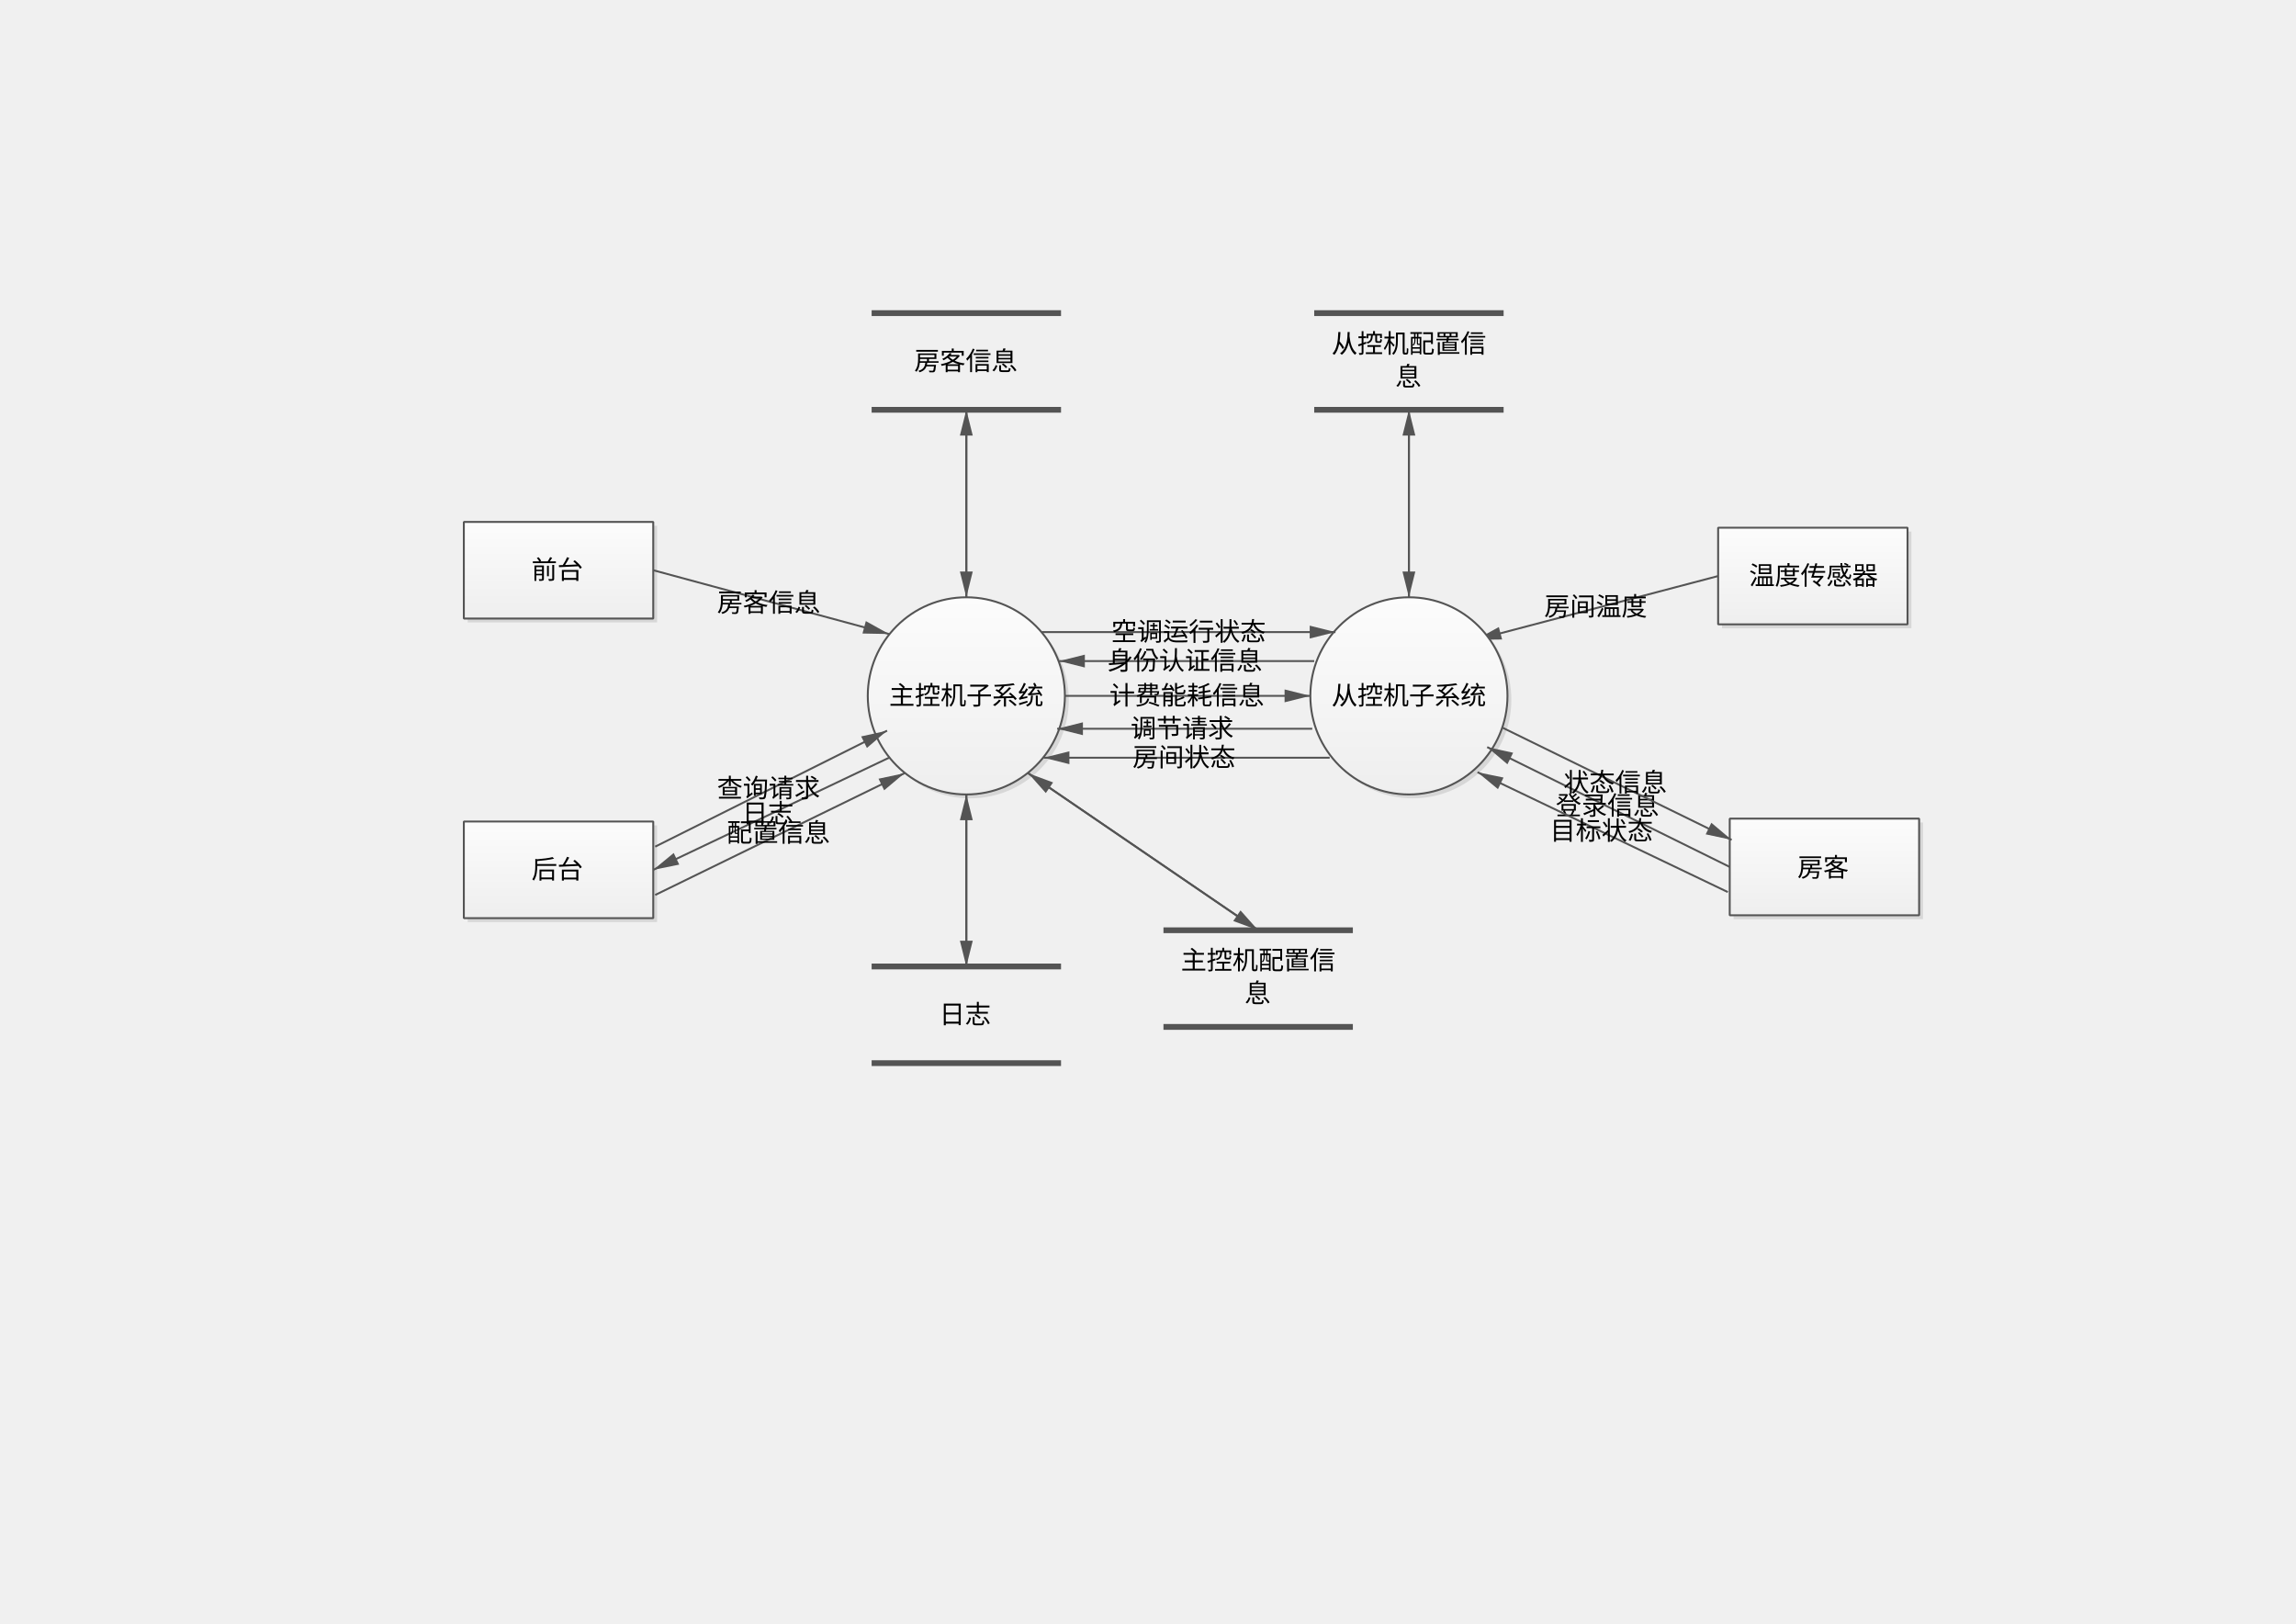
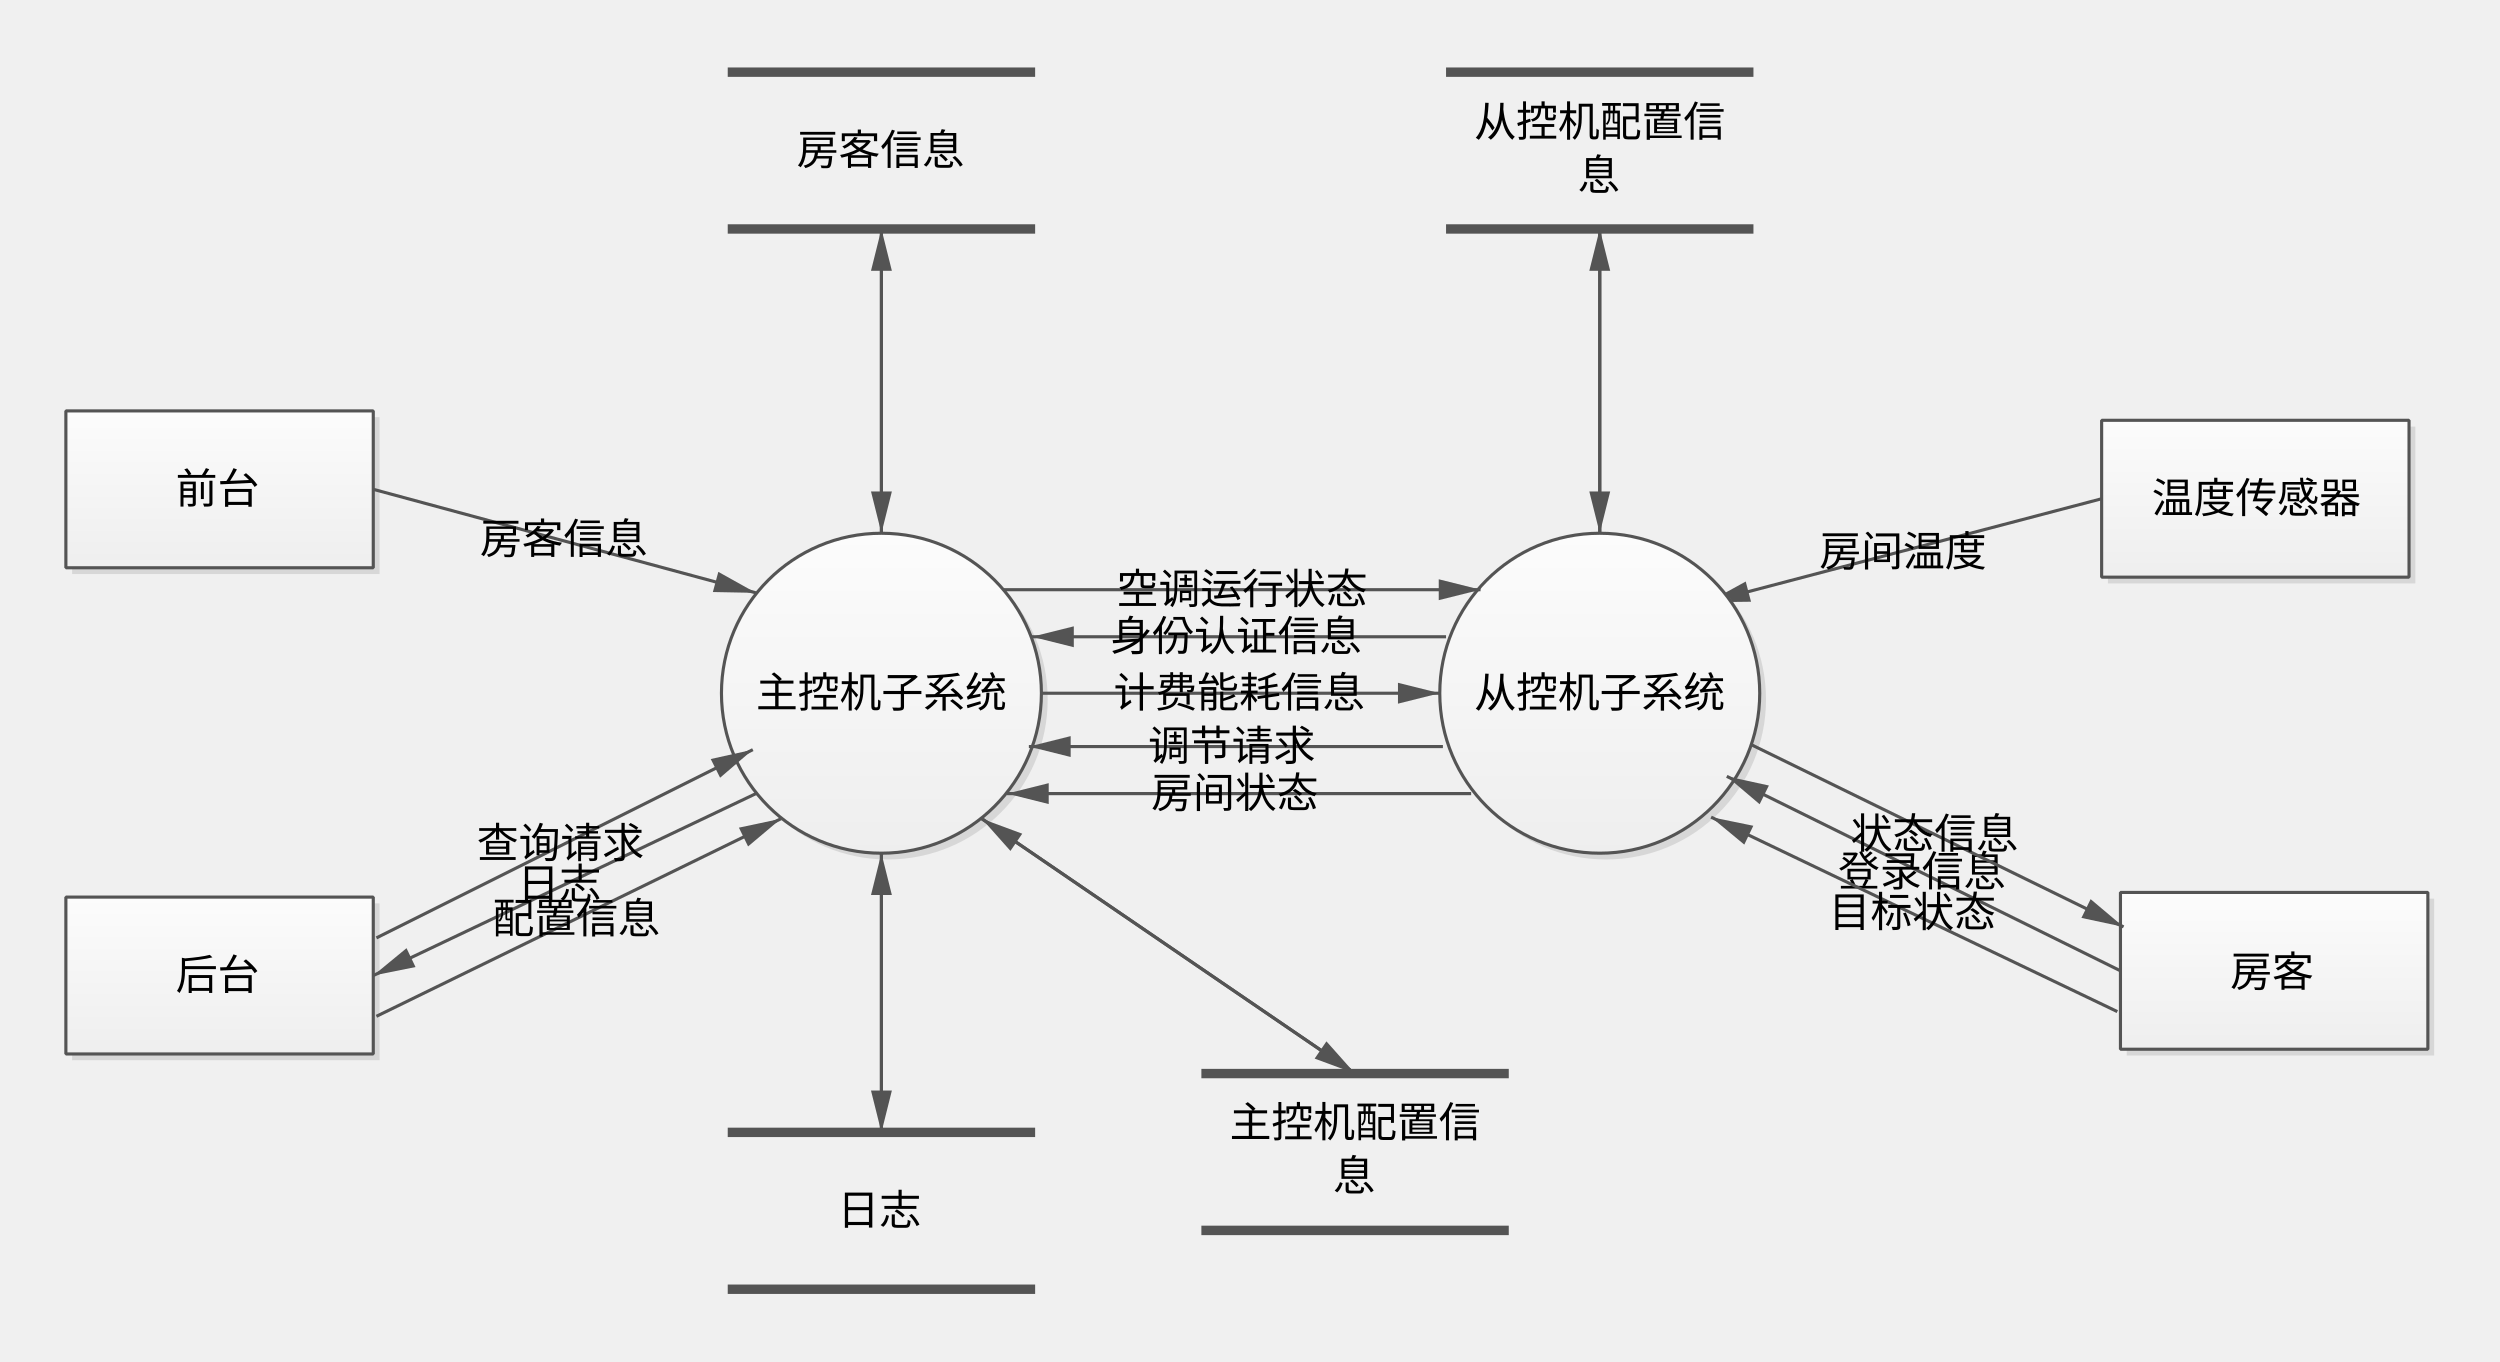
- <svg xmlns="http://www.w3.org/2000/svg" xmlns:ns1="http://www.edrawsoft.com/schema/svg" version="1.1" ns1:version="version 5" viewBox="0 0 1188 840">
+ <svg xmlns="http://www.w3.org/2000/svg" xmlns:ns1="http://www.edrawsoft.com/schema/svg" version="1.1" ns1:version="version 5" viewBox="0 0 797 434">
  <style type="text/css">
        
            .st1 {fill:url(#grad1);stroke:#545454; stroke-width:1; stroke-linejoin:bevel; }
            .st2 {fill:url(#grad2);stroke:#545454; stroke-width:1; stroke-linejoin:bevel; }
            .st3 {fill:#FFFFFF;}
            .st4 {fill:none;stroke:#545454; stroke-width:3; stroke-linejoin:bevel; }
            .st5 {fill:#FFFFFF;stroke:#545454; stroke-width:3; stroke-linejoin:bevel; }
            .st6 {fill:none;stroke:#545454; stroke-width:1; stroke-linejoin:bevel; marker-end:url(#mk1); }
            .st7 {fill:#FFFFFF;stroke:#545454; stroke-width:1; stroke-linejoin:bevel; marker-end:url(#mk1); }
        

    </style>
  <defs id="Gradients">
    <linearGradient id="grad1" gradientUnits="userSpaceOnUse" x1="0.00" y1="0.00" x2="0.00" y2="103.00">
      <stop offset="0.00" stop-color="#FCFCFC" stop-opacity="1.00" />
      <stop offset="0.50" stop-color="#F5F5F5" stop-opacity="1.00" />
      <stop offset="1.00" stop-color="#EEEEEE" stop-opacity="1.00" />
    </linearGradient>
    <linearGradient id="grad2" gradientUnits="userSpaceOnUse" x1="0.00" y1="0.00" x2="0.00" y2="51.00">
      <stop offset="0.00" stop-color="#FCFCFC" stop-opacity="1.00" />
      <stop offset="0.50" stop-color="#F5F5F5" stop-opacity="1.00" />
      <stop offset="1.00" stop-color="#EEEEEE" stop-opacity="1.00" />
    </linearGradient>
  </defs>
  <defs id="Markers">
    <marker id="mk1" orient="auto" overflow="visible">
      <path d="M-0.00,-0.00 L-13.33,3.33 L-13.33,-3.33 z " style="fill:#545454; stroke:none;" />
    </marker>
  </defs>
  <defs id="Filters" />
  <g>
-     <g ns1:type="shadow" transform="translate(502,413) translate(-500,-411) translate(449.00,309.00)">
+     <g ns1:type="shadow" transform="translate(283,274) translate(-281,-272) translate(230.00,170.00)">
      <path d="M0.00,51.00 A51.00 51.00 0.00 1 1 102.00,51.00 A51.00 51.00 0.00 1 1 0.00,51.00 z" style="fill:#BEBEBE; fill-opacity:0.502; stroke:none;" />
    </g>
-     <g id="124" transform="translate(449.00,309.00)">
+     <g id="124" transform="translate(230.00,170.00)">
      <path d="M0.00,51.00 A51.00 51.00 0.00 1 1 102.00,51.00 A51.00 51.00 0.00 1 1 0.00,51.00 z" class="st1" />
      <text>
        <tspan x="11.00" y="55.50" style="font-family:宋体;fill:#000000;font-size:10pt;">主控机子系统</tspan>
      </text>
    </g>
-     <g ns1:type="shadow" transform="translate(291,477) translate(-289,-475) translate(240.00,425.00)">
-       <path d="M98.00,50.00 L98.00,0.00 L0.00,0.00 L0.00,50.00 L98.00,50.00 z" style="fill:#BEBEBE; fill-opacity:0.502; stroke:none;" />
-     </g>
-     <g id="125" transform="translate(240.00,425.00)">
+     <g ns1:type="shadow" transform="translate(72,338) translate(-70,-336) translate(21.00,286.00)">
+       <path d="M98.00,50.00 L98.00,0.00 L0.00,0.00 L0.00,50.00 L98.00,50.00 z" style="fill:#BEBEBE; fill-opacity:0.502; stroke:none;" />
+     </g>
+     <g id="125" transform="translate(21.00,286.00)">
      <path d="M98.00,50.00 L98.00,0.00 L0.00,0.00 L0.00,50.00 L98.00,50.00 z" class="st2" />
      <text>
        <tspan x="35.00" y="29.50" style="font-family:宋体;fill:#000000;font-size:10pt;">后台</tspan>
      </text>
    </g>
-     <g ns1:type="shadow" transform="translate(291,322) translate(-289,-320) translate(240.00,270.00)">
-       <path d="M98.00,50.00 L98.00,0.00 L0.00,0.00 L0.00,50.00 L98.00,50.00 z" style="fill:#BEBEBE; fill-opacity:0.502; stroke:none;" />
-     </g>
-     <g id="126" transform="translate(240.00,270.00)">
+     <g ns1:type="shadow" transform="translate(72,183) translate(-70,-181) translate(21.00,131.00)">
+       <path d="M98.00,50.00 L98.00,0.00 L0.00,0.00 L0.00,50.00 L98.00,50.00 z" style="fill:#BEBEBE; fill-opacity:0.502; stroke:none;" />
+     </g>
+     <g id="126" transform="translate(21.00,131.00)">
      <path d="M98.00,50.00 L98.00,0.00 L0.00,0.00 L0.00,50.00 L98.00,50.00 z" class="st2" />
      <text>
        <tspan x="35.00" y="29.50" style="font-family:宋体;fill:#000000;font-size:10pt;">前台</tspan>
      </text>
    </g>
-     <g id="128" transform="translate(451.00,500.00)">
+     <g id="128" transform="translate(232.00,361.00)">
      <path d="M98.00,0.00 L0.00,0.00 " class="st4" />
      <path d="M0.00,50.00 L98.00,50.00 " class="st4" />
      <text>
        <tspan x="35.00" y="29.50" style="font-family:宋体;fill:#000000;font-size:10pt;">日志</tspan>
      </text>
    </g>
-     <g id="129" transform="translate(451.00,162.00)">
+     <g id="129" transform="translate(232.00,23.00)">
      <path d="M98.00,0.00 L0.00,0.00 " class="st4" />
      <path d="M0.00,50.00 L98.00,50.00 " class="st4" />
      <text>
        <tspan x="22.00" y="29.50" style="font-family:宋体;fill:#000000;font-size:10pt;">房客信息</tspan>
      </text>
    </g>
-     <g id="130" transform="translate(335.81,311.50) rotate(15.14,63.19,0.00)">
+     <g id="130" transform="translate(116.81,172.50) rotate(15.14,63.19,0.00)">
      <path d="M-0.00,-0.00 L126.38,-0.00 " class="st6" />
      <text transform="translate(34.69,-8.50) rotate(-15.14,28.50,8.50)">
-         <tspan x="0.50" y="13.50" style="font-family:宋体;fill:#000000;font-size:10pt;">房客信息</tspan>
-       </text>
-     </g>
-     <g id="131" transform="translate(331.46,421.00) rotate(154.57,67.54,0.00)">
+         <tspan x="1.50" y="12.50" style="font-family:宋体;fill:#000000;font-size:10pt;">房客信息</tspan>
+       </text>
+     </g>
+     <g id="131" transform="translate(112.46,282.00) rotate(154.57,67.54,0.00)">
      <path d="M-0.00,-0.00 L135.09,-0.00 " class="st6" />
      <text transform="translate(52.04,-8.50) rotate(-154.57,15.50,8.50)">
        <tspan x="0.50" y="13.00" style="font-family:宋体;fill:#000000;font-size:10pt;">日志</tspan>
      </text>
    </g>
-     <g id="132" transform="translate(331.92,408.00) rotate(-26.57,67.08,0.00)">
+     <g id="132" transform="translate(112.92,269.00) rotate(-26.57,67.08,0.00)">
      <path d="M-0.00,-0.00 L134.16,-0.00 " class="st6" />
      <text transform="translate(38.58,-8.50) rotate(26.57,28.50,8.50)">
        <tspan x="0.50" y="13.00" style="font-family:宋体;fill:#000000;font-size:10pt;">查询请求</tspan>
      </text>
    </g>
-     <g id="133" transform="translate(331.72,431.50) rotate(-26.03,71.78,0.00)">
+     <g id="133" transform="translate(112.72,292.50) rotate(-26.03,71.78,0.00)">
      <path d="M-0.00,-0.00 L143.56,-0.00 " class="st6" />
      <text transform="translate(43.28,-8.50) rotate(26.03,28.50,8.50)">
-         <tspan x="1.00" y="12.50" style="font-family:宋体;fill:#000000;font-size:10pt;">配置信息</tspan>
-       </text>
-     </g>
-     <g id="137" transform="translate(455.50,455.50) rotate(90.00,44.50,0.00)">
+         <tspan x="1.00" y="13.50" style="font-family:宋体;fill:#000000;font-size:10pt;">配置信息</tspan>
+       </text>
+     </g>
+     <g id="137" transform="translate(236.50,316.50) rotate(90.00,44.50,0.00)">
      <path d="M-0.00,-0.00 L89.00,-0.00 " class="st6" />
    </g>
-     <g id="138" transform="translate(451.50,260.50) rotate(90.00,48.50,0.00)">
-       <path d="M-0.00,-0.00 L97.00,-0.00 " class="st6" />
-     </g>
-     <g id="139" transform="translate(451.50,260.50) rotate(-90.00,48.50,0.00)">
-       <path d="M-0.00,-0.00 L97.00,-0.00 " class="st6" />
-     </g>
-     <g id="140" transform="translate(455.50,455.50) rotate(-90.00,44.50,0.00)">
+     <g id="138" transform="translate(232.50,121.50) rotate(90.00,48.50,0.00)">
+       <path d="M-0.00,-0.00 L97.00,-0.00 " class="st6" />
+     </g>
+     <g id="139" transform="translate(232.50,121.50) rotate(-90.00,48.50,0.00)">
+       <path d="M-0.00,-0.00 L97.00,-0.00 " class="st6" />
+     </g>
+     <g id="140" transform="translate(236.50,316.50) rotate(-90.00,44.50,0.00)">
      <path d="M-0.00,-0.00 L89.00,-0.00 " class="st6" />
    </g>
-     <g ns1:type="shadow" transform="translate(940,325) translate(-938,-323) translate(889.00,273.00)">
-       <path d="M98.00,50.00 L98.00,0.00 L0.00,0.00 L0.00,50.00 L98.00,50.00 z" style="fill:#BEBEBE; fill-opacity:0.502; stroke:none;" />
-     </g>
-     <g id="143" transform="translate(889.00,273.00)">
+     <g ns1:type="shadow" transform="translate(721,186) translate(-719,-184) translate(670.00,134.00)">
+       <path d="M98.00,50.00 L98.00,0.00 L0.00,0.00 L0.00,50.00 L98.00,50.00 z" style="fill:#BEBEBE; fill-opacity:0.502; stroke:none;" />
+     </g>
+     <g id="143" transform="translate(670.00,134.00)">
      <path d="M98.00,50.00 L98.00,0.00 L0.00,0.00 L0.00,50.00 L98.00,50.00 z" class="st2" />
      <text>
        <tspan x="16.00" y="29.50" style="font-family:宋体;fill:#000000;font-size:10pt;">温度传感器</tspan>
      </text>
    </g>
-     <g id="144" transform="translate(761.37,314.50) rotate(165.27,64.88,0.00)">
+     <g id="144" transform="translate(542.37,175.50) rotate(165.27,64.88,0.00)">
      <path d="M-0.00,-0.00 L129.77,-0.00 " class="st6" />
      <text transform="translate(36.38,-8.50) rotate(-165.27,28.50,8.50)">
-         <tspan x="1.25" y="12.50" style="font-family:宋体;fill:#000000;font-size:10pt;">房间温度</tspan>
-       </text>
-     </g>
-     <g ns1:type="shadow" transform="translate(731,413) translate(-729,-411) translate(678.00,309.00)">
+         <tspan x="1.25" y="13.50" style="font-family:宋体;fill:#000000;font-size:10pt;">房间温度</tspan>
+       </text>
+     </g>
+     <g ns1:type="shadow" transform="translate(512,274) translate(-510,-272) translate(459.00,170.00)">
      <path d="M0.00,51.00 A51.00 51.00 0.00 1 1 102.00,51.00 A51.00 51.00 0.00 1 1 0.00,51.00 z" style="fill:#BEBEBE; fill-opacity:0.502; stroke:none;" />
    </g>
-     <g id="145" transform="translate(678.00,309.00)">
+     <g id="145" transform="translate(459.00,170.00)">
      <path d="M0.00,51.00 A51.00 51.00 0.00 1 1 102.00,51.00 A51.00 51.00 0.00 1 1 0.00,51.00 z" class="st1" />
      <text>
        <tspan x="11.00" y="55.50" style="font-family:宋体;fill:#000000;font-size:10pt;">从控机子系统</tspan>
      </text>
    </g>
-     <g ns1:type="shadow" transform="translate(946,475.5) translate(-944,-473.5) translate(895.00,423.50)">
-       <path d="M98.00,50.00 L98.00,0.00 L0.00,0.00 L0.00,50.00 L98.00,50.00 z" style="fill:#BEBEBE; fill-opacity:0.502; stroke:none;" />
-     </g>
-     <g id="146" transform="translate(895.00,423.50)">
+     <g ns1:type="shadow" transform="translate(727,336.5) translate(-725,-334.5) translate(676.00,284.50)">
+       <path d="M98.00,50.00 L98.00,0.00 L0.00,0.00 L0.00,50.00 L98.00,50.00 z" style="fill:#BEBEBE; fill-opacity:0.502; stroke:none;" />
+     </g>
+     <g id="146" transform="translate(676.00,284.50)">
      <path d="M98.00,50.00 L98.00,0.00 L0.00,0.00 L0.00,50.00 L98.00,50.00 z" class="st2" />
      <text>
        <tspan x="35.00" y="30.00" style="font-family:宋体;fill:#000000;font-size:10pt;">房客</tspan>
      </text>
    </g>
-     <g id="147" transform="translate(762.26,417.50) rotate(-153.71,69.99,0.00)">
+     <g id="147" transform="translate(543.26,278.50) rotate(-153.71,69.99,0.00)">
      <path d="M-0.00,-0.00 L139.98,-0.00 " class="st6" />
      <text transform="translate(41.49,-8.50) rotate(153.71,28.50,8.50)">
        <tspan x="1.25" y="12.50" style="font-family:宋体;fill:#000000;font-size:10pt;">登录信息</tspan>
      </text>
    </g>
-     <g id="148" transform="translate(757.46,430.50) rotate(-154.42,71.79,0.00)">
+     <g id="148" transform="translate(538.46,291.50) rotate(-154.42,71.79,0.00)">
      <path d="M-0.00,-0.00 L143.58,-0.00 " class="st6" />
      <text transform="translate(43.29,-8.50) rotate(154.42,28.50,8.50)">
        <tspan x="1.25" y="12.50" style="font-family:宋体;fill:#000000;font-size:10pt;">目标状态</tspan>
      </text>
    </g>
-     <g id="149" transform="translate(770.78,405.50) rotate(26.08,65.97,0.00)">
+     <g id="149" transform="translate(551.78,266.50) rotate(26.08,65.97,0.00)">
      <path d="M-0.00,-0.00 L131.93,-0.00 " class="st6" />
      <text transform="translate(37.47,-8.50) rotate(-26.08,28.50,8.50)">
        <tspan x="0.75" y="12.50" style="font-family:宋体;fill:#000000;font-size:10pt;">状态信息</tspan>
      </text>
    </g>
-     <g id="150" transform="translate(551.00,360.00)">
+     <g id="150" transform="translate(332.00,221.00)">
      <path d="M-0.00,-0.00 L127.00,-0.00 " class="st6" />
      <text transform="translate(22.00,-8.50)">
        <tspan x="1.00" y="13.00" style="font-family:宋体;fill:#000000;font-size:10pt;">计费能耗信息</tspan>
      </text>
    </g>
-     <g id="151" transform="translate(548.00,342.00) rotate(180.00,66.00,0.00)">
+     <g id="151" transform="translate(329.00,203.00) rotate(180.00,66.00,0.00)">
      <path d="M-0.00,-0.00 L132.00,-0.00 " class="st6" />
      <text transform="translate(24.50,-8.50) rotate(-180.00,41.50,8.50)">
        <tspan x="0.50" y="13.00" style="font-family:宋体;fill:#000000;font-size:10pt;">身份认证信息</tspan>
      </text>
    </g>
-     <g id="152" transform="translate(547.00,377.00) rotate(180.00,66.00,0.00)">
+     <g id="152" transform="translate(328.00,238.00) rotate(180.00,66.00,0.00)">
      <path d="M-0.00,-0.00 L132.00,-0.00 " class="st6" />
      <text transform="translate(37.50,-8.50) rotate(-180.00,28.50,8.50)">
        <tspan x="0.50" y="13.00" style="font-family:宋体;fill:#000000;font-size:10pt;">调节请求</tspan>
      </text>
    </g>
-     <g id="153" transform="translate(540.00,392.00) rotate(180.00,74.00,0.00)">
+     <g id="153" transform="translate(321.00,253.00) rotate(180.00,74.00,0.00)">
      <path d="M-0.00,-0.00 L148.00,-0.00 " class="st6" />
      <text transform="translate(45.50,-8.50) rotate(-180.00,28.50,8.50)">
        <tspan x="0.50" y="13.00" style="font-family:宋体;fill:#000000;font-size:10pt;">房间状态</tspan>
      </text>
    </g>
-     <g id="154" transform="translate(539.00,327.00)">
+     <g id="154" transform="translate(320.00,188.00)">
      <path d="M-0.00,-0.00 L152.00,-0.00 " class="st6" />
      <text transform="translate(34.50,-8.50)">
        <tspan x="1.50" y="13.00" style="font-family:宋体;fill:#000000;font-size:10pt;">空调运行状态</tspan>
      </text>
    </g>
-     <g id="155" transform="translate(680.00,162.00)">
+     <g id="155" transform="translate(461.00,23.00)">
      <path d="M98.00,0.00 L0.00,0.00 " class="st4" />
      <path d="M0.00,50.00 L98.00,50.00 " class="st4" />
      <text>
        <tspan x="9.00" y="20.50" style="font-family:宋体;fill:#000000;font-size:10pt;">从控机配置信</tspan>
        <tspan x="42.00" y="37.50" style="font-family:宋体;fill:#000000;font-size:10pt;">息</tspan>
      </text>
    </g>
-     <g id="156" transform="translate(680.50,260.50) rotate(-90.00,48.50,0.00)">
-       <path d="M-0.00,-0.00 L97.00,-0.00 " class="st6" />
-     </g>
-     <g id="157" transform="translate(680.50,260.50) rotate(90.00,48.50,0.00)">
-       <path d="M-0.00,-0.00 L97.00,-0.00 " class="st6" />
-     </g>
-     <g id="158" transform="translate(602.00,481.25)">
+     <g id="156" transform="translate(461.50,121.50) rotate(-90.00,48.50,0.00)">
+       <path d="M-0.00,-0.00 L97.00,-0.00 " class="st6" />
+     </g>
+     <g id="157" transform="translate(461.50,121.50) rotate(90.00,48.50,0.00)">
+       <path d="M-0.00,-0.00 L97.00,-0.00 " class="st6" />
+     </g>
+     <g id="158" transform="translate(383.00,342.25)">
      <path d="M98.00,0.00 L0.00,0.00 " class="st4" />
      <path d="M0.00,50.00 L98.00,50.00 " class="st4" />
      <text>
        <tspan x="9.00" y="20.25" style="font-family:宋体;fill:#000000;font-size:10pt;">主控机配置信</tspan>
        <tspan x="42.00" y="37.25" style="font-family:宋体;fill:#000000;font-size:10pt;">息</tspan>
      </text>
    </g>
-     <g id="159" transform="translate(519.45,440.63) rotate(34.32,72.05,0.00)">
+     <g id="159" transform="translate(300.45,301.63) rotate(34.32,72.05,0.00)">
      <path d="M-0.00,-0.00 L144.09,-0.00 " class="st6" />
    </g>
-     <g id="160" transform="translate(519.45,440.63) rotate(-145.68,72.05,0.00)">
+     <g id="160" transform="translate(300.45,301.63) rotate(-145.68,72.05,0.00)">
      <path d="M-0.00,-0.00 L144.09,-0.00 " class="st6" />
    </g>
  </g>
</svg>
